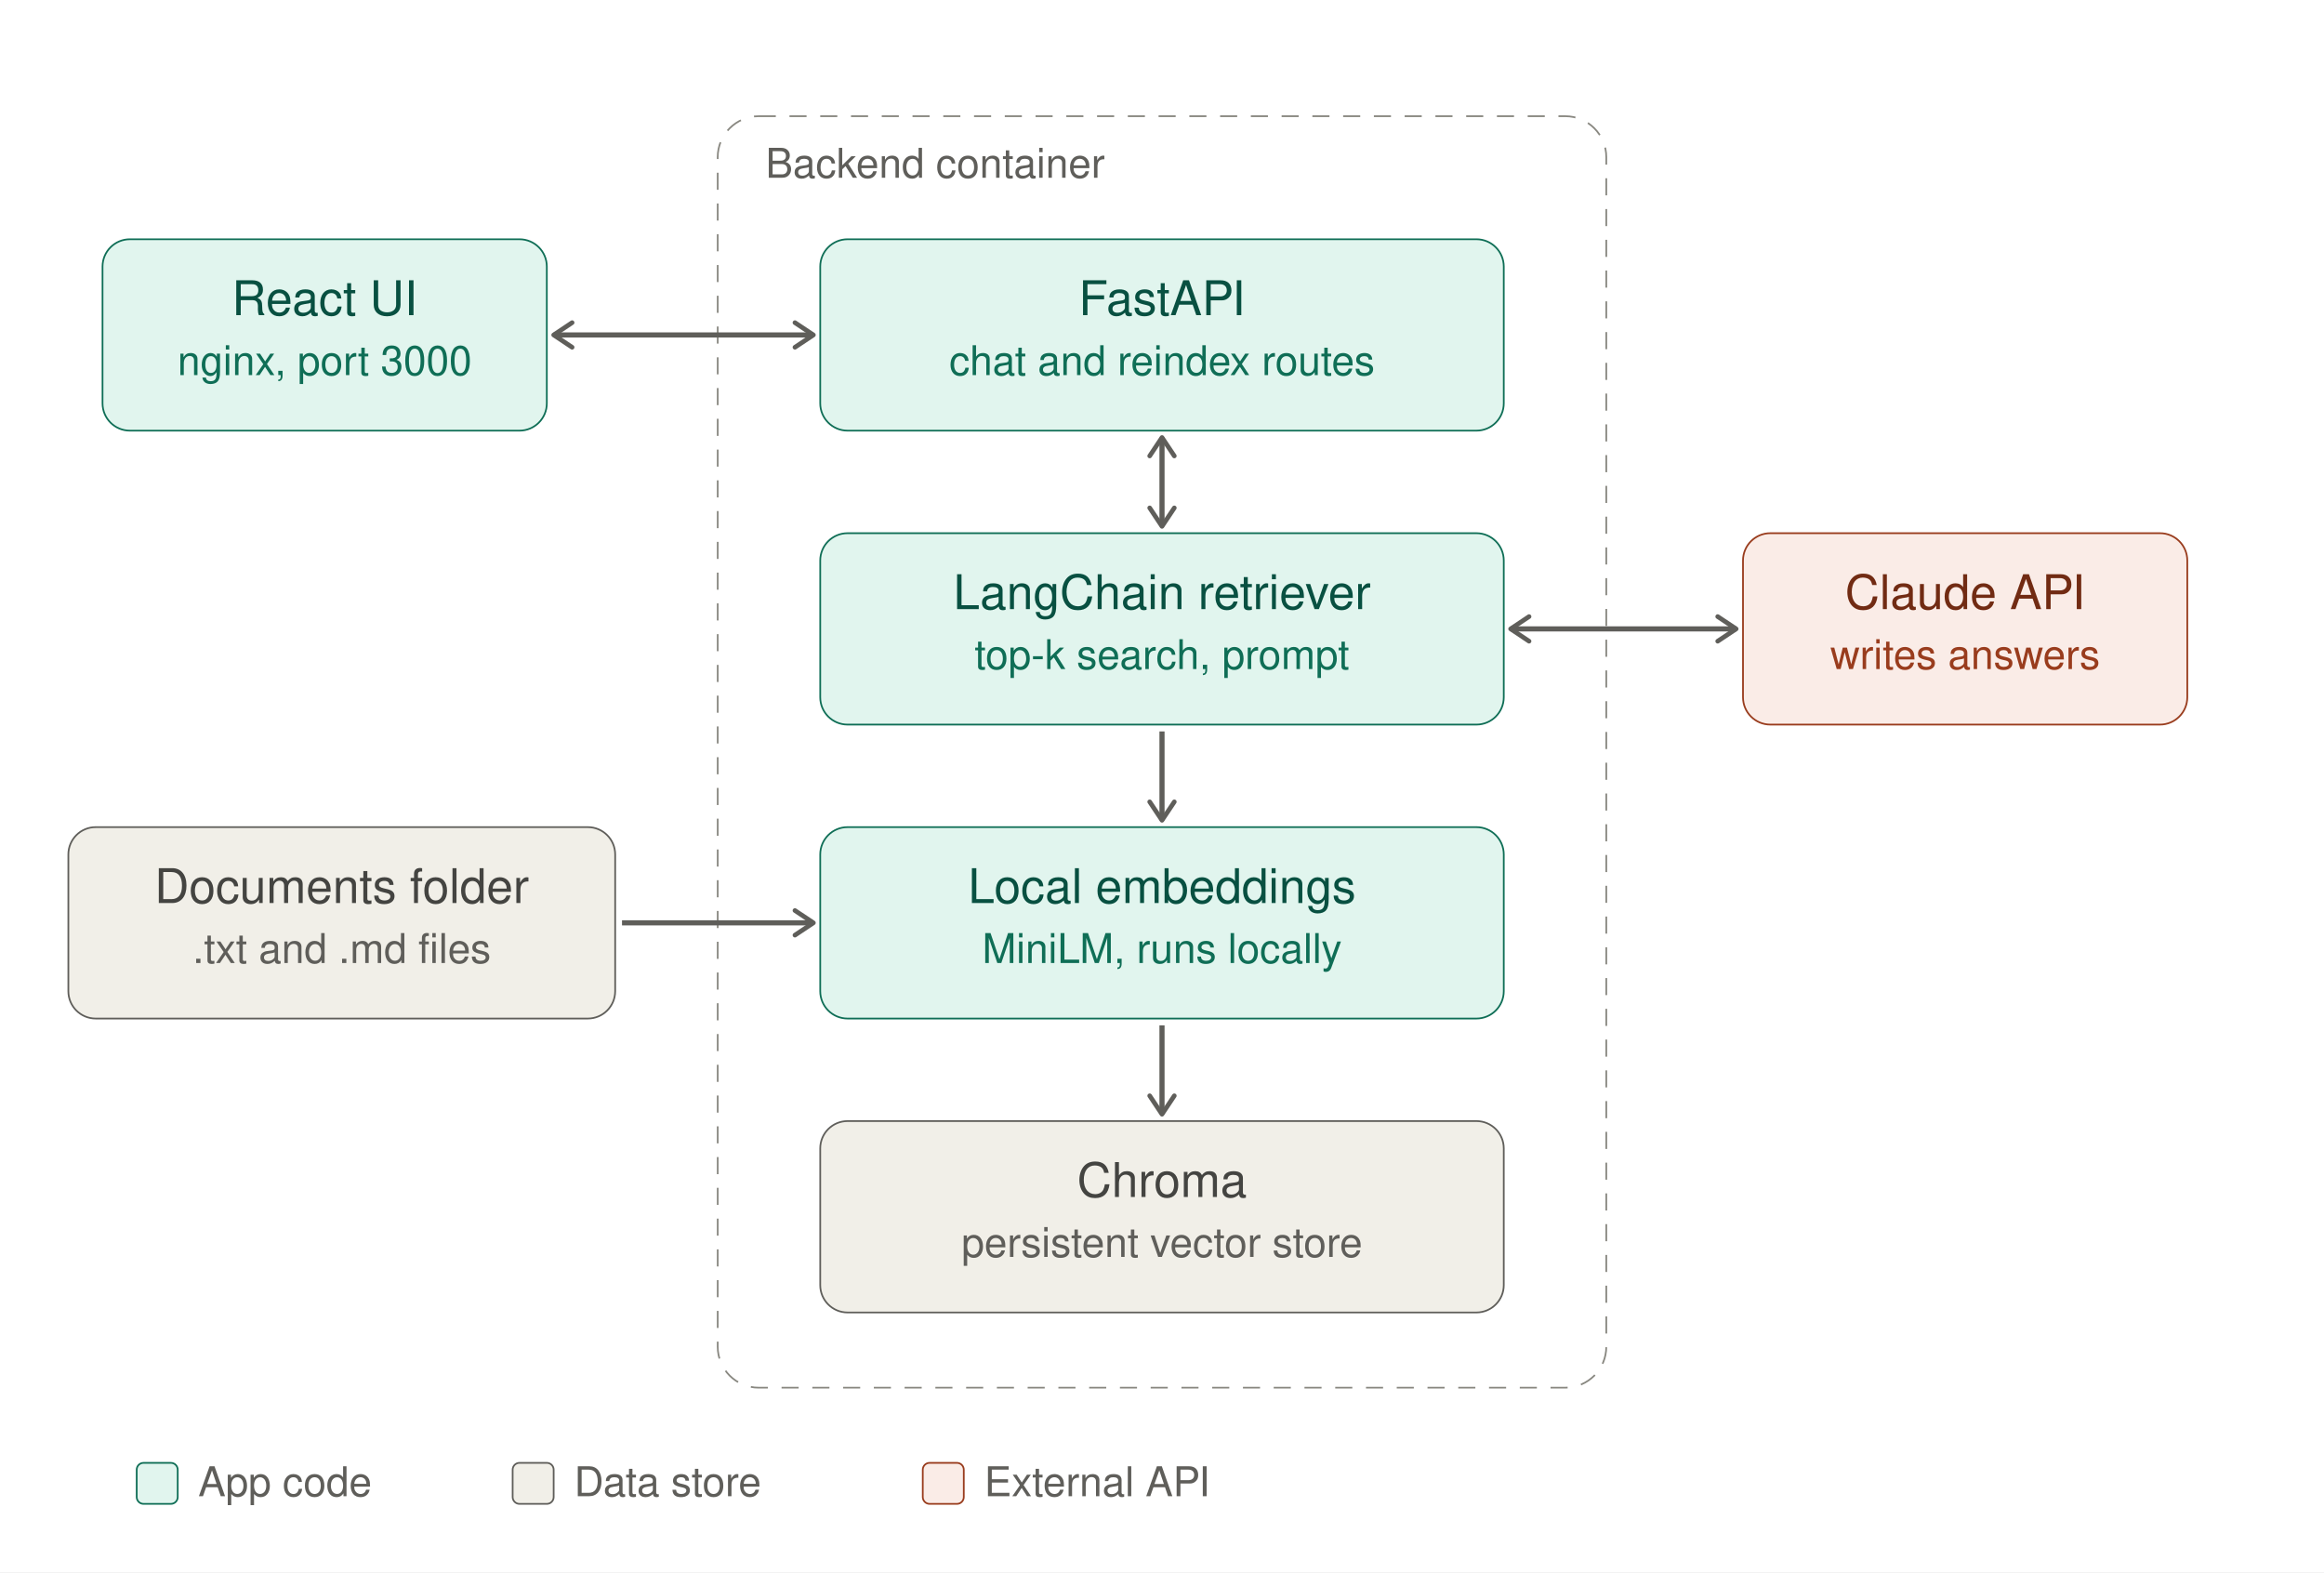
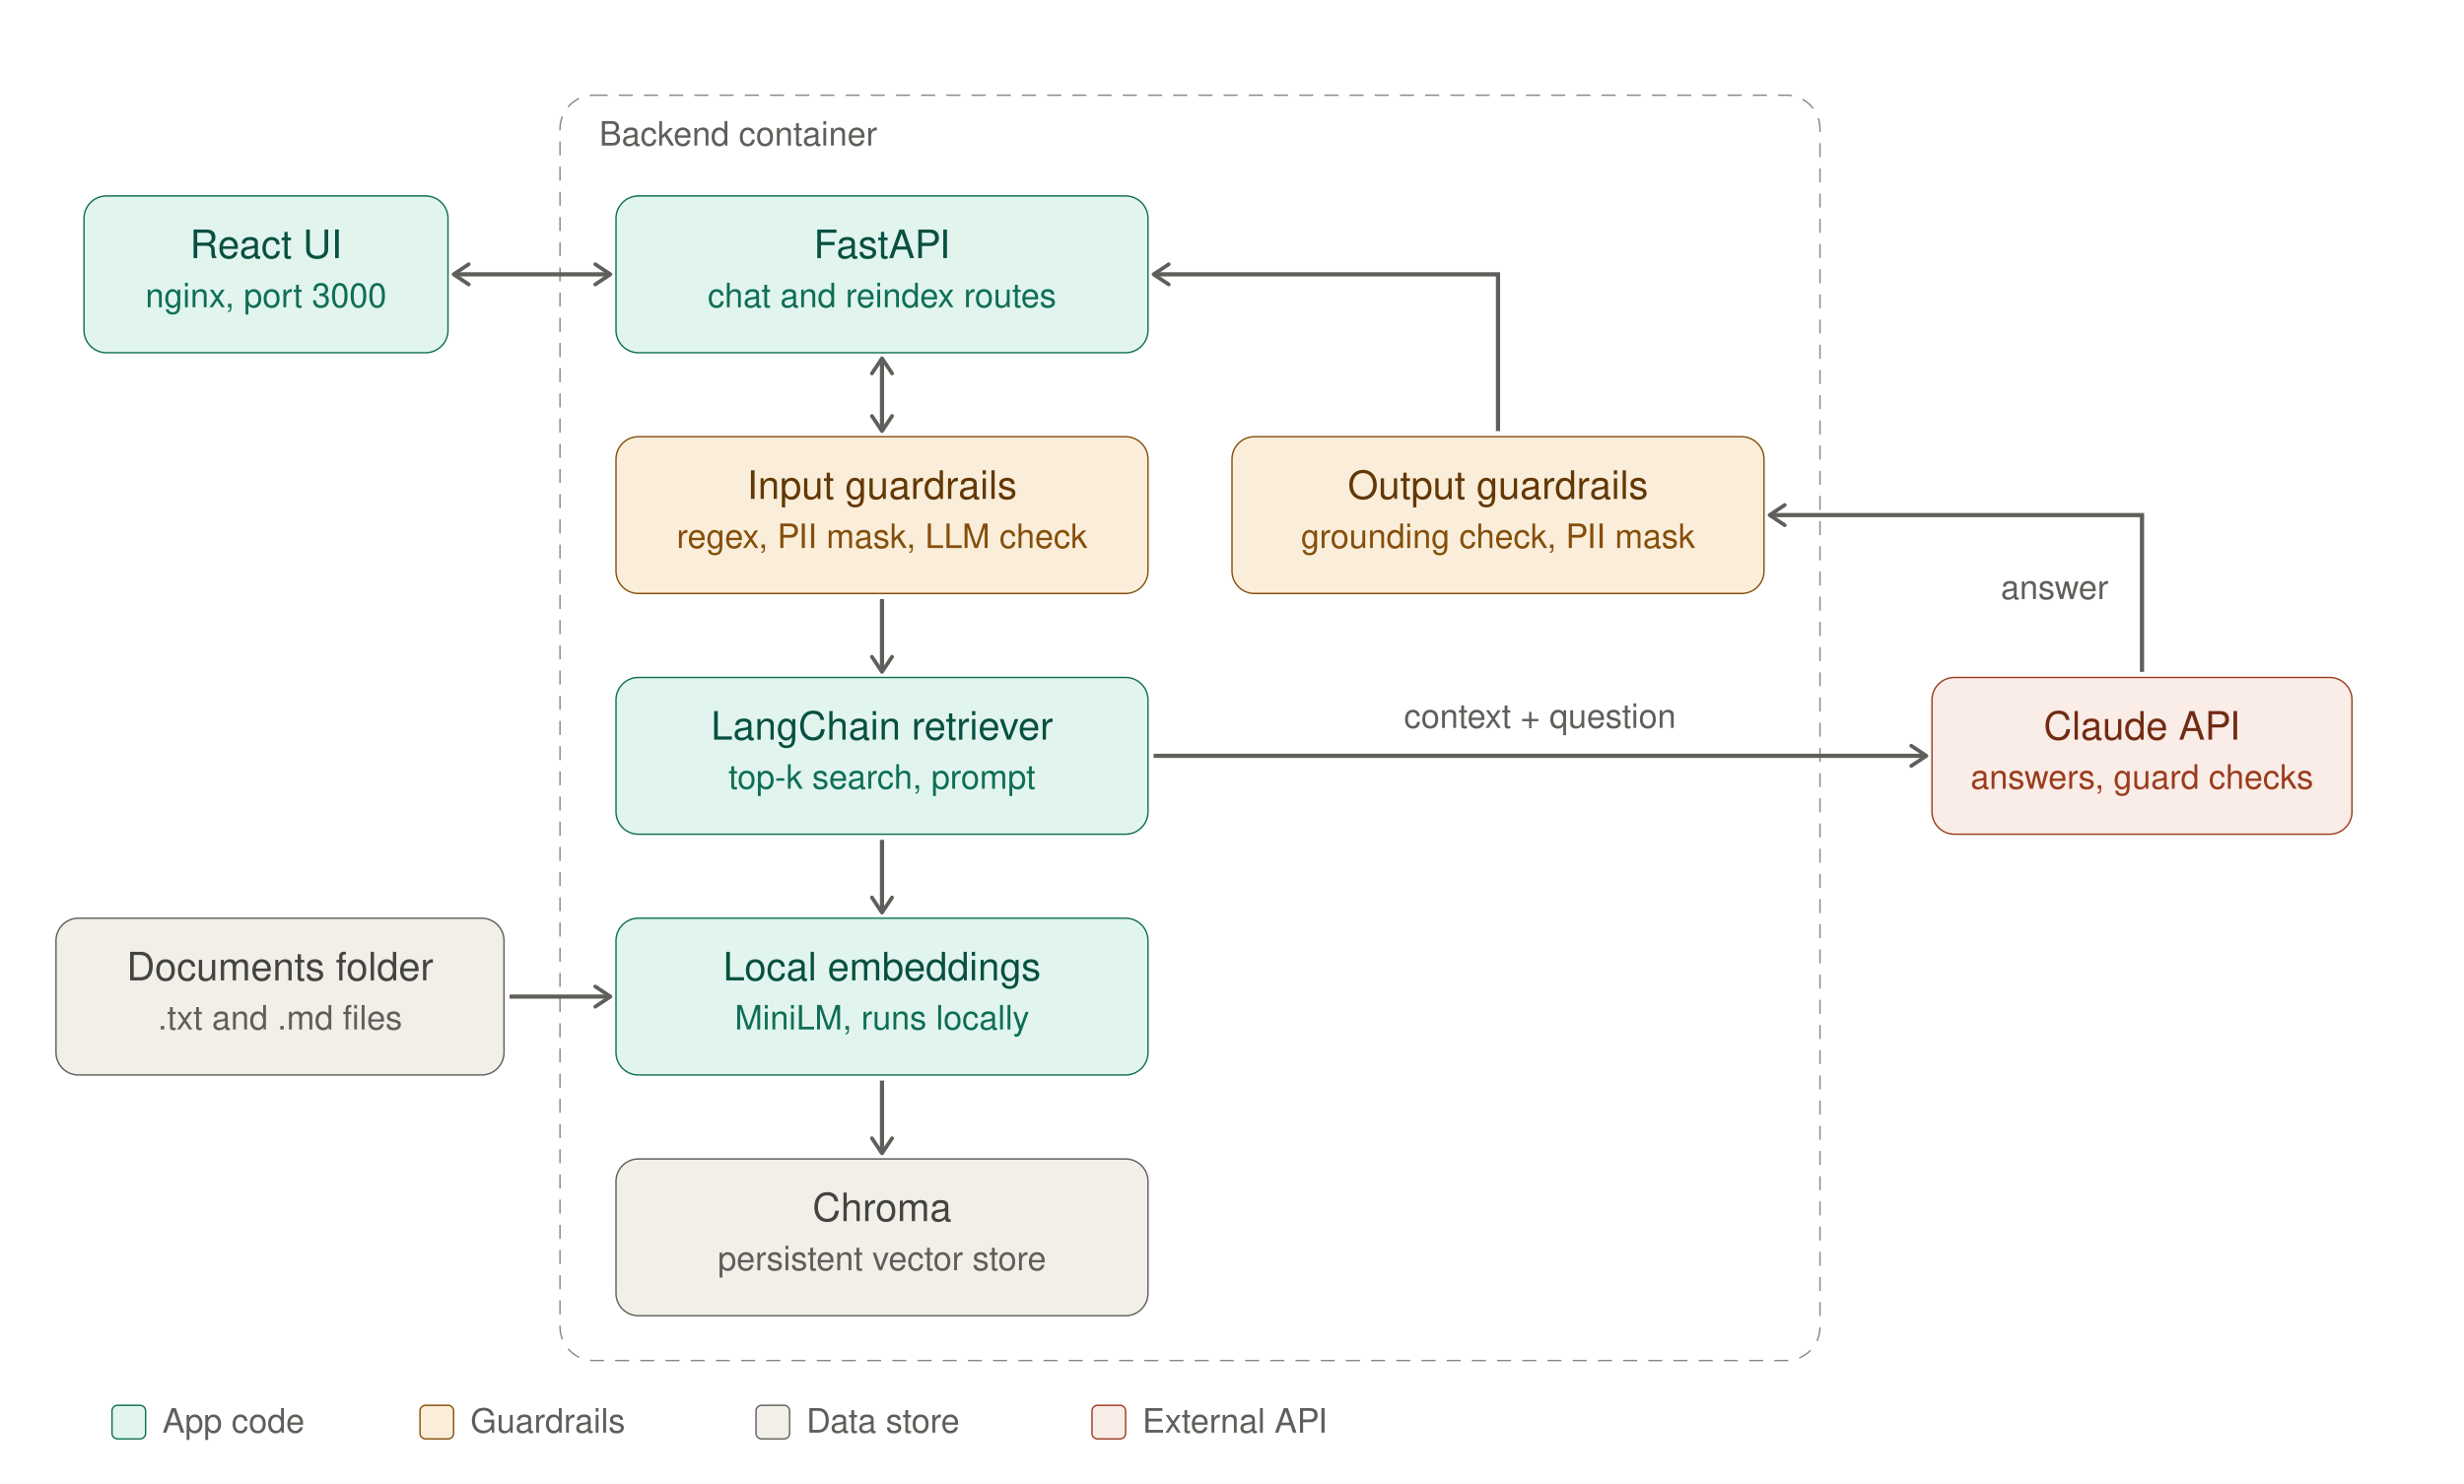
- <svg xmlns="http://www.w3.org/2000/svg" width="680" height="460" viewBox="0 0 680 460" role="img">
+ <svg xmlns="http://www.w3.org/2000/svg" width="880" height="530" viewBox="0 0 880 530" role="img">
  <style>
text { font-family: -apple-system, BlinkMacSystemFont, "Segoe UI", Helvetica, Arial, sans-serif; }
.th { font-size: 14px; font-weight: 500; }
.ts { font-size: 12px; }
.teal rect { fill: #E1F5EE; stroke: #0F6E56; stroke-width: 0.5; }
.teal .th { fill: #085041; } .teal .ts { fill: #0F6E56; }
.gray rect { fill: #F1EFE8; stroke: #5F5E5A; stroke-width: 0.5; }
.gray .th { fill: #444441; } .gray .ts { fill: #5F5E5A; }
.coral rect { fill: #FAECE7; stroke: #993C1D; stroke-width: 0.5; }
.coral .th { fill: #712B13; } .coral .ts { fill: #993C1D; }
+ .amber rect { fill: #FAEEDA; stroke: #854F0B; stroke-width: 0.5; }
+ .amber .th { fill: #633806; } .amber .ts { fill: #854F0B; }
.arr { stroke: #5F5E5A; stroke-width: 1.5; fill: none; }
.label { fill: #5F5E5A; }
</style>
  <defs>
    <marker id="arrow" viewBox="0 0 10 10" refX="8" refY="5" markerWidth="6" markerHeight="6" orient="auto-start-reverse">
      <path d="M2 1L8 5L2 9" fill="none" stroke="#5F5E5A" stroke-width="1.5" stroke-linecap="round" stroke-linejoin="round" />
    </marker>
  </defs>
-   <rect width="680" height="460" fill="#FFFFFF" />
-   <rect x="210" y="34" width="260" height="372" rx="12" fill="none" stroke="#888780" stroke-width="0.5" stroke-dasharray="5 4" />
-   <text class="ts label" x="224" y="52">Backend container</text>
+   <rect width="880" height="530" fill="#FFFFFF" />
+   <rect x="200" y="34" width="450" height="452" rx="12" fill="none" stroke="#888780" stroke-width="0.5" stroke-dasharray="5 4" />
+   <text class="ts label" x="214" y="52">Backend container</text>
  <g class="teal">
    <rect x="30" y="70" width="130" height="56" rx="8" />
    <text class="th" x="95" y="89" text-anchor="middle" dominant-baseline="central">React UI</text>
    <text class="ts" x="95" y="107" text-anchor="middle" dominant-baseline="central">nginx, port 3000</text>
  </g>
  <g class="teal">
-     <rect x="240" y="70" width="200" height="56" rx="8" />
-     <text class="th" x="340" y="89" text-anchor="middle" dominant-baseline="central">FastAPI</text>
-     <text class="ts" x="340" y="107" text-anchor="middle" dominant-baseline="central">chat and reindex routes</text>
+     <rect x="220" y="70" width="190" height="56" rx="8" />
+     <text class="th" x="315" y="89" text-anchor="middle" dominant-baseline="central">FastAPI</text>
+     <text class="ts" x="315" y="107" text-anchor="middle" dominant-baseline="central">chat and reindex routes</text>
+   </g>
+   <g class="amber">
+     <rect x="220" y="156" width="190" height="56" rx="8" />
+     <text class="th" x="315" y="175" text-anchor="middle" dominant-baseline="central">Input guardrails</text>
+     <text class="ts" x="315" y="193" text-anchor="middle" dominant-baseline="central">regex, PII mask, LLM check</text>
  </g>
  <g class="teal">
-     <rect x="240" y="156" width="200" height="56" rx="8" />
-     <text class="th" x="340" y="175" text-anchor="middle" dominant-baseline="central">LangChain retriever</text>
-     <text class="ts" x="340" y="193" text-anchor="middle" dominant-baseline="central">top-k search, prompt</text>
+     <rect x="220" y="242" width="190" height="56" rx="8" />
+     <text class="th" x="315" y="261" text-anchor="middle" dominant-baseline="central">LangChain retriever</text>
+     <text class="ts" x="315" y="279" text-anchor="middle" dominant-baseline="central">top-k search, prompt</text>
  </g>
  <g class="teal">
-     <rect x="240" y="242" width="200" height="56" rx="8" />
-     <text class="th" x="340" y="261" text-anchor="middle" dominant-baseline="central">Local embeddings</text>
-     <text class="ts" x="340" y="279" text-anchor="middle" dominant-baseline="central">MiniLM, runs locally</text>
+     <rect x="220" y="328" width="190" height="56" rx="8" />
+     <text class="th" x="315" y="347" text-anchor="middle" dominant-baseline="central">Local embeddings</text>
+     <text class="ts" x="315" y="365" text-anchor="middle" dominant-baseline="central">MiniLM, runs locally</text>
  </g>
  <g class="gray">
-     <rect x="240" y="328" width="200" height="56" rx="8" />
-     <text class="th" x="340" y="347" text-anchor="middle" dominant-baseline="central">Chroma</text>
-     <text class="ts" x="340" y="365" text-anchor="middle" dominant-baseline="central">persistent vector store</text>
+     <rect x="220" y="414" width="190" height="56" rx="8" />
+     <text class="th" x="315" y="433" text-anchor="middle" dominant-baseline="central">Chroma</text>
+     <text class="ts" x="315" y="451" text-anchor="middle" dominant-baseline="central">persistent vector store</text>
  </g>
  <g class="gray">
-     <rect x="20" y="242" width="160" height="56" rx="8" />
-     <text class="th" x="100" y="261" text-anchor="middle" dominant-baseline="central">Documents folder</text>
-     <text class="ts" x="100" y="279" text-anchor="middle" dominant-baseline="central">.txt and .md files</text>
+     <rect x="20" y="328" width="160" height="56" rx="8" />
+     <text class="th" x="100" y="347" text-anchor="middle" dominant-baseline="central">Documents folder</text>
+     <text class="ts" x="100" y="365" text-anchor="middle" dominant-baseline="central">.txt and .md files</text>
+   </g>
+   <g class="amber">
+     <rect x="440" y="156" width="190" height="56" rx="8" />
+     <text class="th" x="535" y="175" text-anchor="middle" dominant-baseline="central">Output guardrails</text>
+     <text class="ts" x="535" y="193" text-anchor="middle" dominant-baseline="central">grounding check, PII mask</text>
  </g>
  <g class="coral">
-     <rect x="510" y="156" width="130" height="56" rx="8" />
-     <text class="th" x="575" y="175" text-anchor="middle" dominant-baseline="central">Claude API</text>
-     <text class="ts" x="575" y="193" text-anchor="middle" dominant-baseline="central">writes answers</text>
+     <rect x="690" y="242" width="150" height="56" rx="8" />
+     <text class="th" x="765" y="261" text-anchor="middle" dominant-baseline="central">Claude API</text>
+     <text class="ts" x="765" y="279" text-anchor="middle" dominant-baseline="central">answers, guard checks</text>
  </g>
-   <line x1="162" y1="98" x2="238" y2="98" class="arr" marker-start="url(#arrow)" marker-end="url(#arrow)" />
-   <line x1="340" y1="128" x2="340" y2="154" class="arr" marker-start="url(#arrow)" marker-end="url(#arrow)" />
-   <line x1="340" y1="214" x2="340" y2="240" class="arr" marker-end="url(#arrow)" />
-   <line x1="340" y1="300" x2="340" y2="326" class="arr" marker-end="url(#arrow)" />
-   <line x1="442" y1="184" x2="508" y2="184" class="arr" marker-start="url(#arrow)" marker-end="url(#arrow)" />
-   <line x1="182" y1="270" x2="238" y2="270" class="arr" marker-end="url(#arrow)" />
+   <line x1="162" y1="98" x2="218" y2="98" class="arr" marker-start="url(#arrow)" marker-end="url(#arrow)" />
+   <line x1="315" y1="128" x2="315" y2="154" class="arr" marker-start="url(#arrow)" marker-end="url(#arrow)" />
+   <line x1="315" y1="214" x2="315" y2="240" class="arr" marker-end="url(#arrow)" />
+   <line x1="315" y1="300" x2="315" y2="326" class="arr" marker-end="url(#arrow)" />
+   <line x1="315" y1="386" x2="315" y2="412" class="arr" marker-end="url(#arrow)" />
+   <line x1="182" y1="356" x2="218" y2="356" class="arr" marker-end="url(#arrow)" />
+   <line x1="412" y1="270" x2="688" y2="270" class="arr" marker-end="url(#arrow)" />
+   <polyline points="765,240 765,184 632,184" class="arr" marker-end="url(#arrow)" />
+   <polyline points="535,154 535,98 412,98" class="arr" marker-end="url(#arrow)" />
+   <text class="ts label" x="550" y="260" text-anchor="middle">context + question</text>
+   <text class="ts label" x="753" y="214" text-anchor="end">answer</text>
  <g class="teal">
-     <rect x="40" y="428" width="12" height="12" rx="2" />
+     <rect x="40" y="502" width="12" height="12" rx="2" />
  </g>
-   <text class="ts label" x="58" y="435" dominant-baseline="central">App code</text>
+   <text class="ts label" x="58" y="509" dominant-baseline="central">App code</text>
+   <g class="amber">
+     <rect x="150" y="502" width="12" height="12" rx="2" />
+   </g>
+   <text class="ts label" x="168" y="509" dominant-baseline="central">Guardrails</text>
  <g class="gray">
-     <rect x="150" y="428" width="12" height="12" rx="2" />
+     <rect x="270" y="502" width="12" height="12" rx="2" />
  </g>
-   <text class="ts label" x="168" y="435" dominant-baseline="central">Data store</text>
+   <text class="ts label" x="288" y="509" dominant-baseline="central">Data store</text>
  <g class="coral">
-     <rect x="270" y="428" width="12" height="12" rx="2" />
+     <rect x="390" y="502" width="12" height="12" rx="2" />
  </g>
-   <text class="ts label" x="288" y="435" dominant-baseline="central">External API</text>
+   <text class="ts label" x="408" y="509" dominant-baseline="central">External API</text>
</svg>
